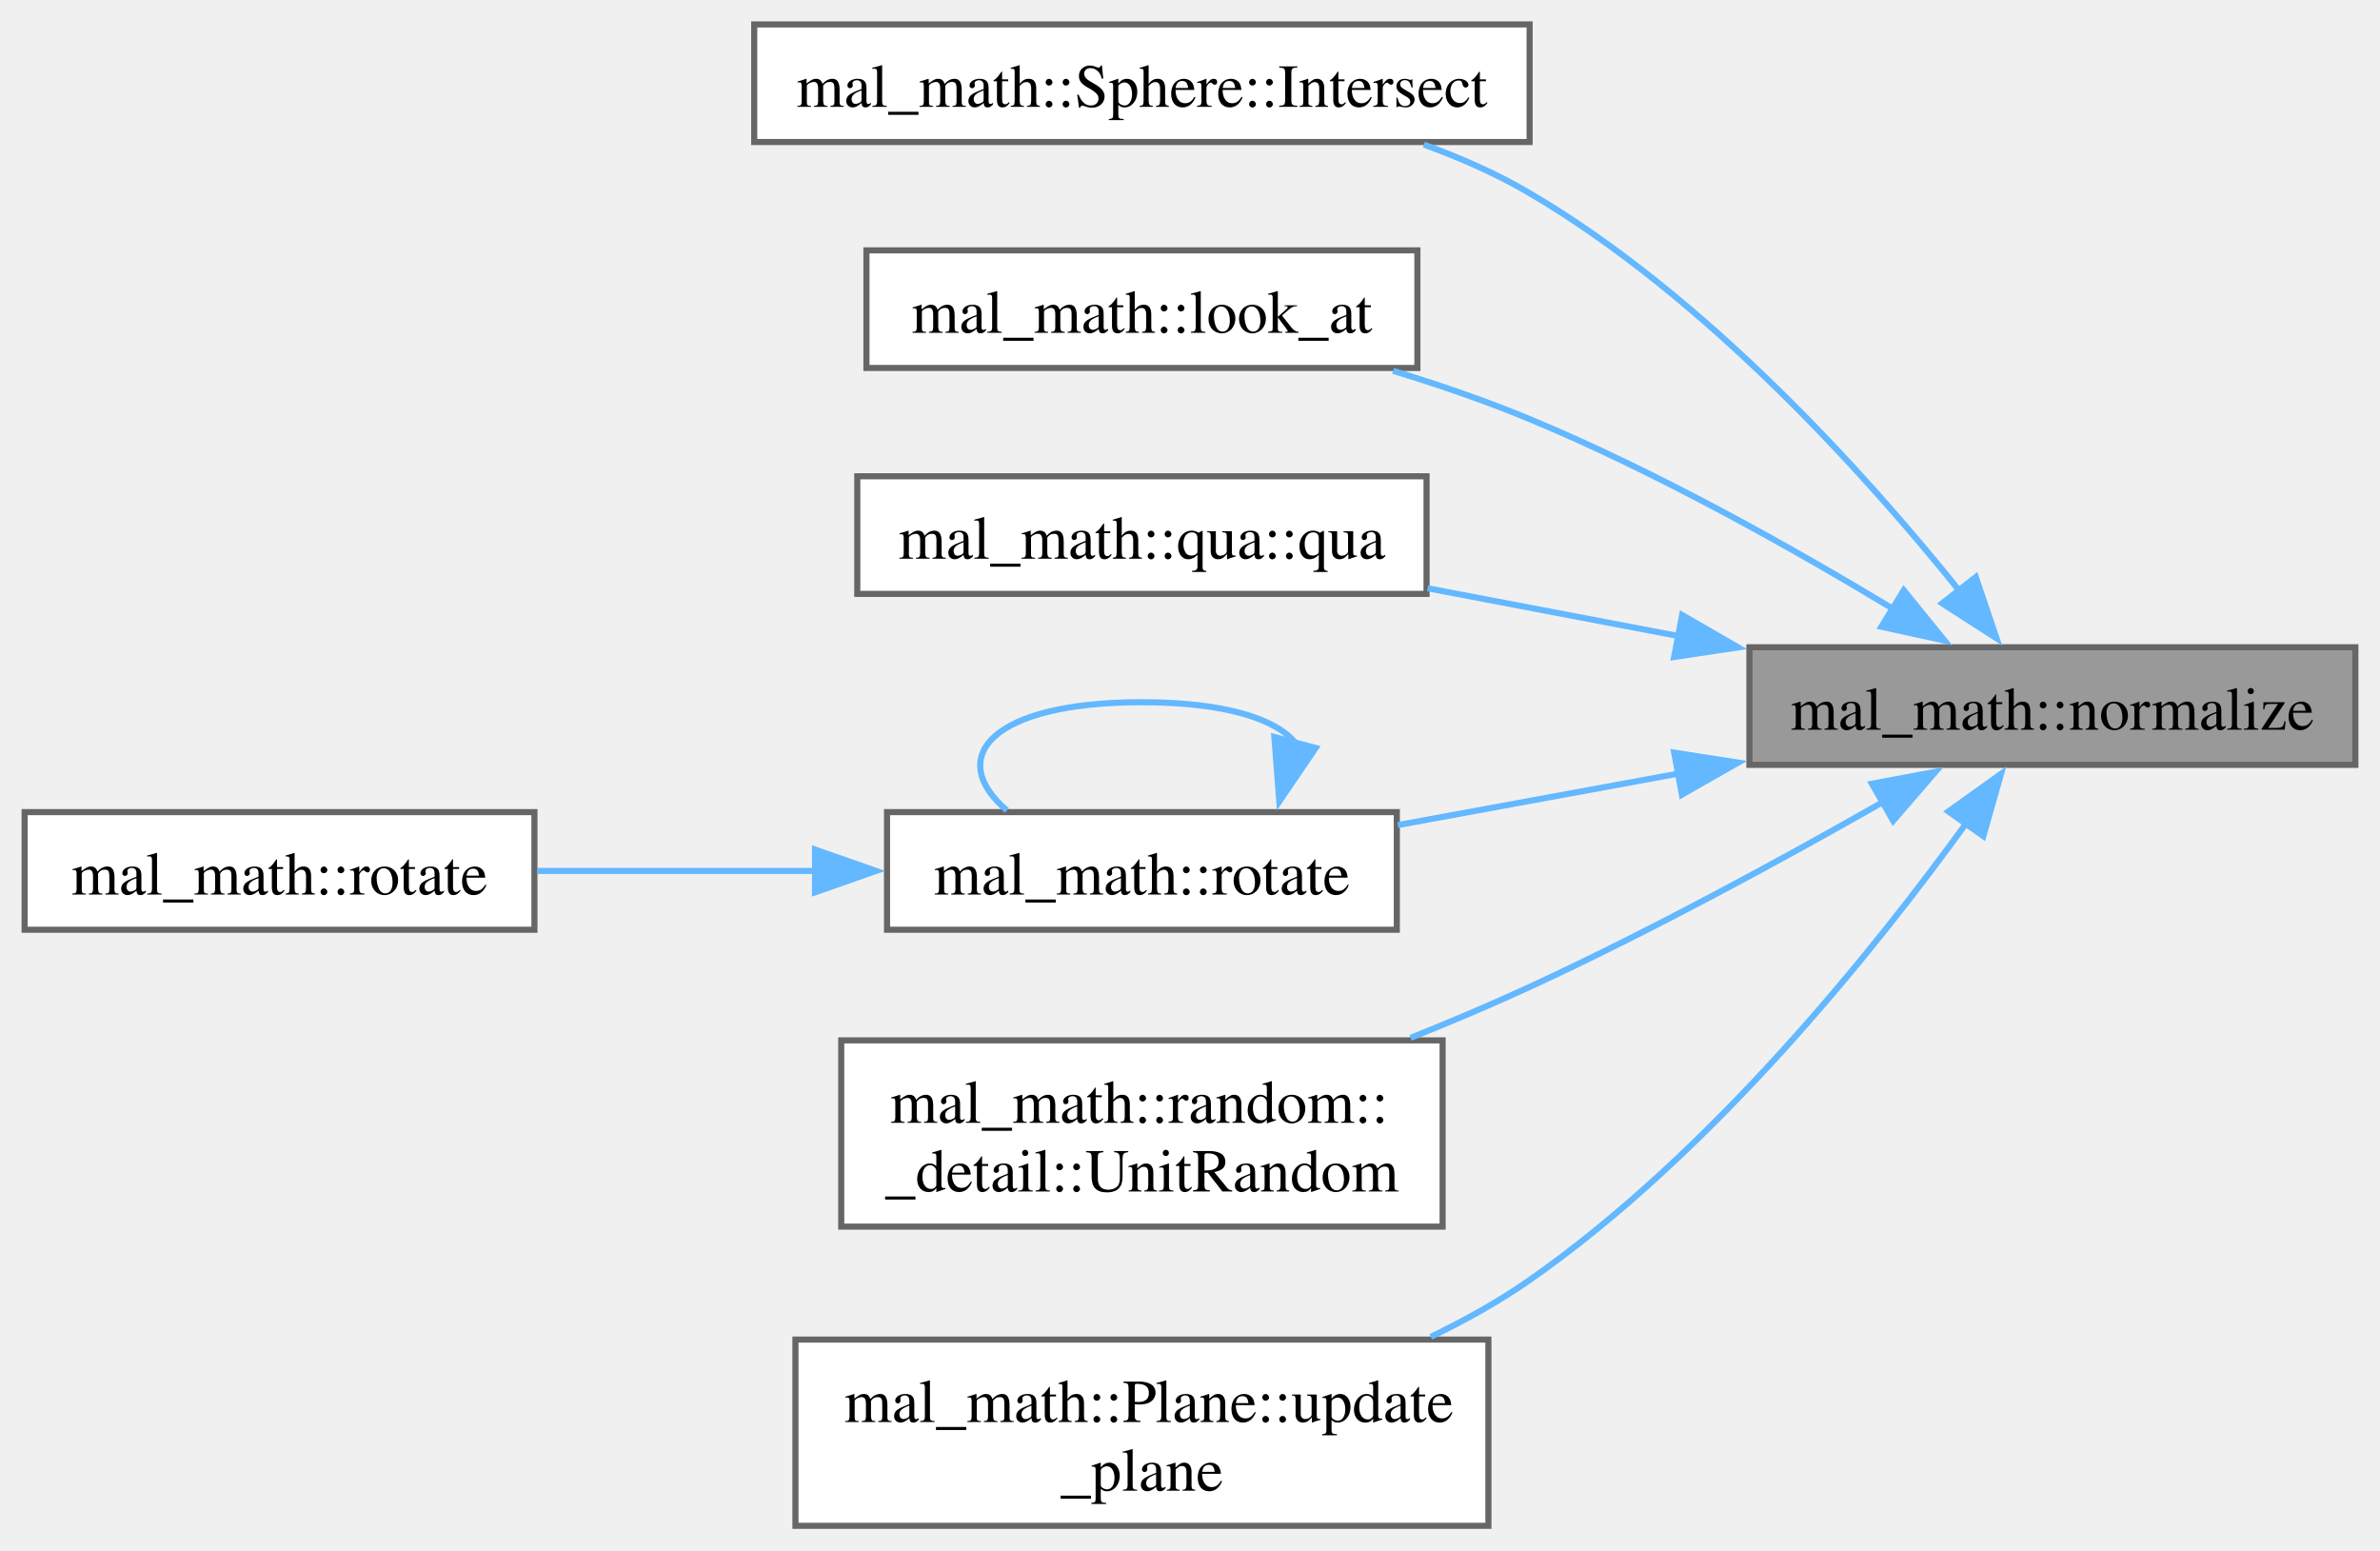
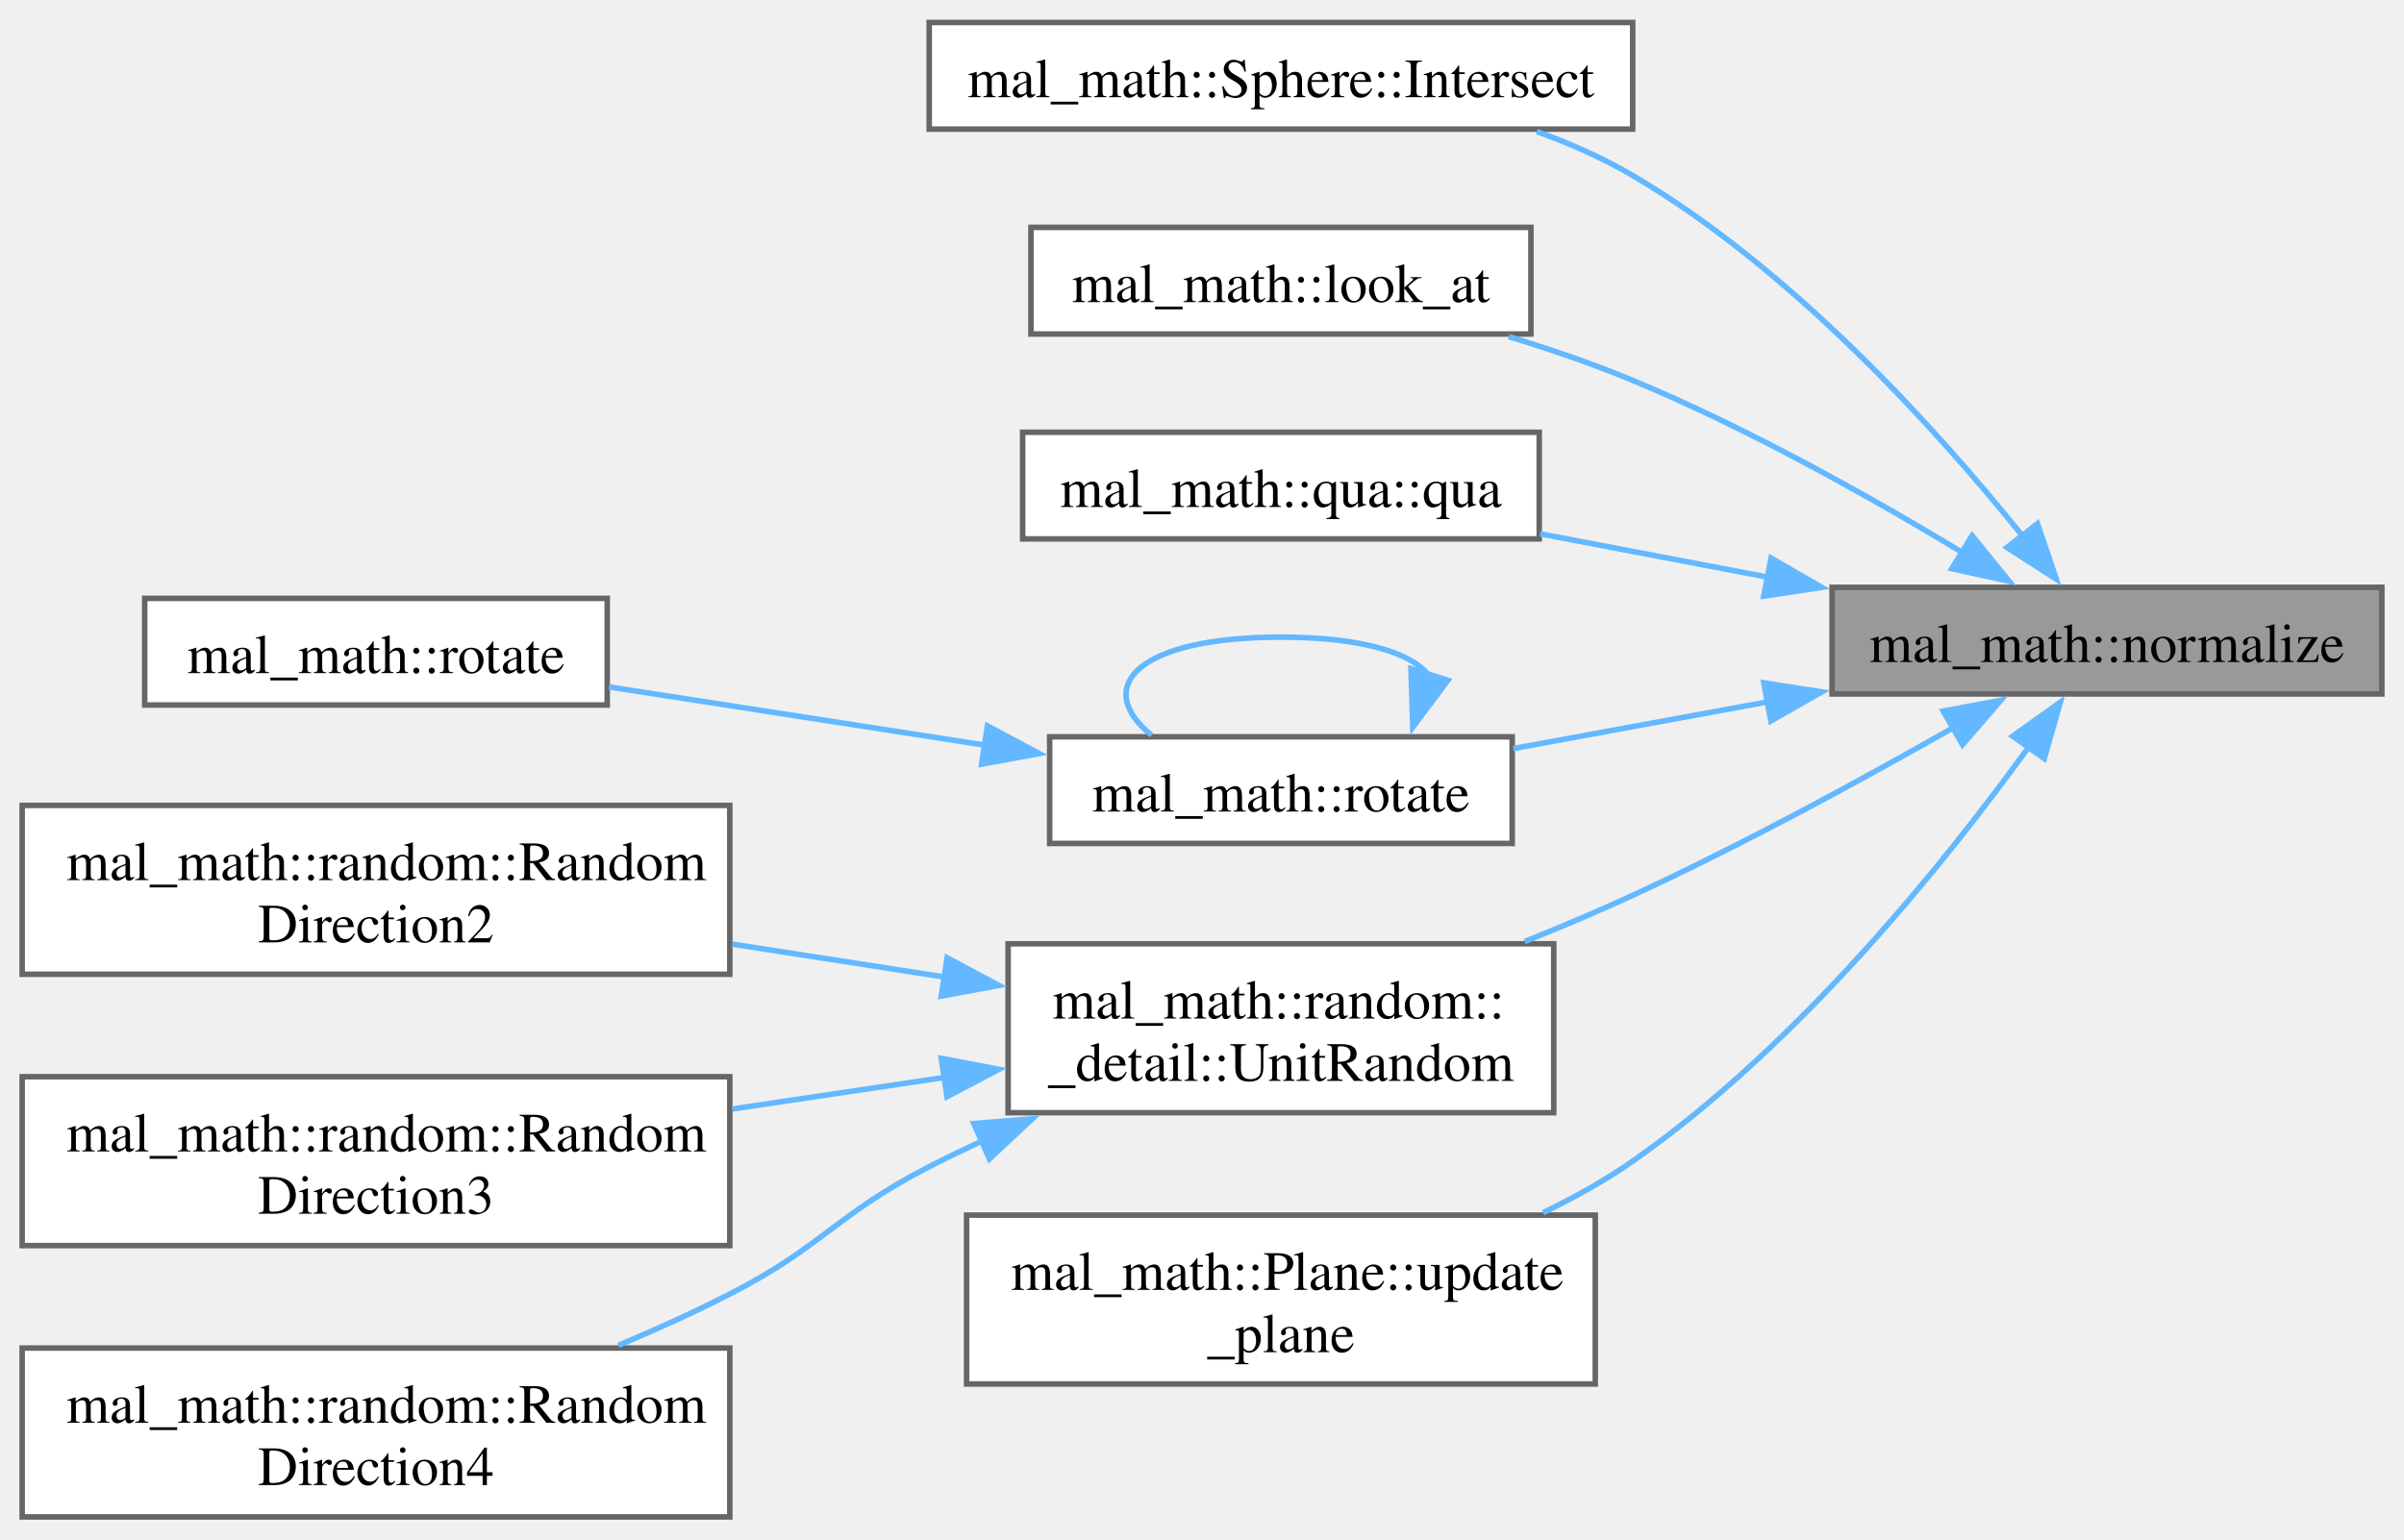
- <svg xmlns="http://www.w3.org/2000/svg" xmlns:xlink="http://www.w3.org/1999/xlink" width="390pt" height="254pt" viewBox="0.00 0.00 389.75 253.88">
-   <g id="graph0" class="graph" transform="scale(1 1) rotate(0) translate(4 249.88)">
+ <svg xmlns="http://www.w3.org/2000/svg" xmlns:xlink="http://www.w3.org/1999/xlink" width="434pt" height="278pt" viewBox="0.00 0.00 434.00 277.88">
+   <g id="graph0" class="graph" transform="scale(1 1) rotate(0) translate(4 273.88)">
    <g id="Node000001" class="node">
      <g id="a_Node000001">
        <a xlink:title="Normalizes a quaternion.">
-           <polygon fill="#999999" stroke="#666666" points="381.75,-143.88 282.5,-143.88 282.5,-124.62 381.75,-124.62 381.75,-143.88" />
-           <text text-anchor="middle" x="332.12" y="-130.38" font-family="Times,serif" font-size="10.00">mal_math::normalize</text>
+           <polygon fill="#999999" stroke="#666666" points="426,-167.88 326.75,-167.88 326.75,-148.62 426,-148.62 426,-167.88" />
+           <text text-anchor="middle" x="376.38" y="-154.38" font-family="Times,serif" font-size="10.00">mal_math::normalize</text>
        </a>
      </g>
    </g>
    <g id="Node000002" class="node">
      <g id="a_Node000002">
        <a xlink:href="../../d2/dd8/structmal__math_1_1_sphere.html#a16d1dfc076a08ee64ff10aff05669da4" target="_top" xlink:title="Determines if a Ray intersects with the Sphere.">
-           <polygon fill="white" stroke="#666666" points="246.5,-245.88 119.5,-245.88 119.5,-226.62 246.5,-226.62 246.5,-245.88" />
-           <text text-anchor="middle" x="183" y="-232.38" font-family="Times,serif" font-size="10.00">mal_math::Sphere::Intersect</text>
+           <polygon fill="white" stroke="#666666" points="290.75,-269.88 163.75,-269.88 163.75,-250.62 290.75,-250.62 290.75,-269.88" />
+           <text text-anchor="middle" x="227.25" y="-256.38" font-family="Times,serif" font-size="10.00">mal_math::Sphere::Intersect</text>
        </a>
      </g>
    </g>
    <g id="edge1_Node000001_Node000002" class="edge">
      <g id="a_edge1_Node000001_Node000002">
        <a xlink:title=" ">
-           <path fill="none" stroke="#63b8ff" d="M316.91,-153.11C301.56,-172.21 275.38,-201.29 246.5,-218.25 241.14,-221.4 235.21,-224.02 229.18,-226.2" />
-           <polygon fill="#63b8ff" stroke="#63b8ff" points="319.58,-155.38 322.98,-145.34 314.07,-151.07 319.58,-155.38" />
+           <path fill="none" stroke="#63b8ff" d="M361.16,-177.11C345.81,-196.21 319.63,-225.29 290.75,-242.25 285.39,-245.4 279.46,-248.02 273.43,-250.2" />
+           <polygon fill="#63b8ff" stroke="#63b8ff" points="363.83,-179.38 367.23,-169.34 358.32,-175.07 363.83,-179.38" />
        </a>
      </g>
    </g>
    <g id="Node000003" class="node">
      <g id="a_Node000003">
        <a xlink:href="../../d1/d1d/namespacemal__math.html#ae75c0f78e391bc79564c5ddc63a74612" target="_top" xlink:title="Generates a look-at matrix for camera positioning.">
-           <polygon fill="white" stroke="#666666" points="228.12,-208.88 137.88,-208.88 137.88,-189.62 228.12,-189.62 228.12,-208.88" />
-           <text text-anchor="middle" x="183" y="-195.38" font-family="Times,serif" font-size="10.00">mal_math::look_at</text>
+           <polygon fill="white" stroke="#666666" points="272.38,-232.88 182.12,-232.88 182.12,-213.62 272.38,-213.62 272.38,-232.88" />
+           <text text-anchor="middle" x="227.25" y="-219.38" font-family="Times,serif" font-size="10.00">mal_math::look_at</text>
        </a>
      </g>
    </g>
    <g id="edge2_Node000001_Node000003" class="edge">
      <g id="a_edge2_Node000001_Node000003">
        <a xlink:title=" ">
-           <path fill="none" stroke="#63b8ff" d="M306.32,-149.99C289.83,-159.96 267.45,-172.55 246.5,-181.25 239.41,-184.2 231.68,-186.85 224.14,-189.15" />
-           <polygon fill="#63b8ff" stroke="#63b8ff" points="307.78,-153.21 314.46,-144.98 304.11,-147.24 307.78,-153.21" />
+           <path fill="none" stroke="#63b8ff" d="M350.57,-173.99C334.08,-183.96 311.7,-196.55 290.75,-205.25 283.66,-208.2 275.93,-210.85 268.39,-213.15" />
+           <polygon fill="#63b8ff" stroke="#63b8ff" points="352.03,-177.21 358.71,-168.98 348.36,-171.24 352.03,-177.21" />
        </a>
      </g>
    </g>
    <g id="Node000004" class="node">
      <g id="a_Node000004">
        <a xlink:href="../../d9/d76/structmal__math_1_1qua.html#a76e9e79edda5b35e32e583dc638ad252" target="_top" xlink:title="Constructs a quaternion from an angle and rotation axis.">
-           <polygon fill="white" stroke="#666666" points="229.62,-171.88 136.38,-171.88 136.38,-152.62 229.62,-152.62 229.62,-171.88" />
-           <text text-anchor="middle" x="183" y="-158.38" font-family="Times,serif" font-size="10.00">mal_math::qua::qua</text>
+           <polygon fill="white" stroke="#666666" points="273.88,-195.88 180.62,-195.88 180.62,-176.62 273.88,-176.62 273.88,-195.88" />
+           <text text-anchor="middle" x="227.25" y="-182.38" font-family="Times,serif" font-size="10.00">mal_math::qua::qua</text>
        </a>
      </g>
    </g>
    <g id="edge3_Node000001_Node000004" class="edge">
      <g id="a_edge3_Node000001_Node000004">
        <a xlink:title=" ">
-           <path fill="none" stroke="#63b8ff" d="M271.23,-145.65C257.4,-148.28 242.91,-151.04 229.79,-153.54" />
-           <polygon fill="#63b8ff" stroke="#63b8ff" points="271.48,-149.16 280.65,-143.86 270.17,-142.29 271.48,-149.16" />
+           <path fill="none" stroke="#63b8ff" d="M315.48,-169.65C301.65,-172.28 287.16,-175.04 274.04,-177.54" />
+           <polygon fill="#63b8ff" stroke="#63b8ff" points="315.73,-173.16 324.9,-167.86 314.42,-166.29 315.73,-173.16" />
        </a>
      </g>
    </g>
    <g id="Node000005" class="node">
      <g id="a_Node000005">
        <a xlink:href="../../d1/d1d/namespacemal__math.html#a3e5409e48ad66d42b0f0643bf4591163" target="_top" xlink:title="Rotates a matrix by a given angle around a given axis.">
-           <polygon fill="white" stroke="#666666" points="224.75,-116.88 141.25,-116.88 141.25,-97.62 224.75,-97.62 224.75,-116.88" />
-           <text text-anchor="middle" x="183" y="-103.38" font-family="Times,serif" font-size="10.00">mal_math::rotate</text>
+           <polygon fill="white" stroke="#666666" points="269,-140.88 185.5,-140.88 185.5,-121.62 269,-121.62 269,-140.88" />
+           <text text-anchor="middle" x="227.25" y="-127.38" font-family="Times,serif" font-size="10.00">mal_math::rotate</text>
        </a>
      </g>
    </g>
    <g id="edge4_Node000001_Node000005" class="edge">
      <g id="a_edge4_Node000001_Node000005">
        <a xlink:title=" ">
-           <path fill="none" stroke="#63b8ff" d="M271.03,-123.22C255.53,-120.38 239.2,-117.38 224.92,-114.76" />
-           <polygon fill="#63b8ff" stroke="#63b8ff" points="270.18,-126.62 280.65,-124.99 271.44,-119.74 270.18,-126.62" />
+           <path fill="none" stroke="#63b8ff" d="M315.28,-147.22C299.78,-144.38 283.45,-141.38 269.17,-138.76" />
+           <polygon fill="#63b8ff" stroke="#63b8ff" points="314.43,-150.62 324.9,-148.99 315.69,-143.74 314.43,-150.62" />
        </a>
      </g>
    </g>
    <g id="Node000007" class="node">
      <g id="a_Node000007">
        <a xlink:href="../../db/d90/namespacemal__math_1_1random_1_1__detail.html#a8a729c12da52b3aa8764cbd4ebe7252f" target="_top" xlink:title="Generates a unit vector with random direction.">
-           <polygon fill="white" stroke="#666666" points="232.25,-79.5 133.75,-79.5 133.75,-49 232.25,-49 232.25,-79.5" />
-           <text text-anchor="start" x="141.75" y="-66" font-family="Times,serif" font-size="10.00">mal_math::random::</text>
-           <text text-anchor="middle" x="183" y="-54.75" font-family="Times,serif" font-size="10.00">_detail::UnitRandom</text>
+           <polygon fill="white" stroke="#666666" points="276.5,-103.5 178,-103.5 178,-73 276.5,-73 276.5,-103.5" />
+           <text text-anchor="start" x="186" y="-90" font-family="Times,serif" font-size="10.00">mal_math::random::</text>
+           <text text-anchor="middle" x="227.25" y="-78.75" font-family="Times,serif" font-size="10.00">_detail::UnitRandom</text>
        </a>
      </g>
    </g>
    <g id="edge7_Node000001_Node000007" class="edge">
      <g id="a_edge7_Node000001_Node000007">
        <a xlink:title=" ">
-           <path fill="none" stroke="#63b8ff" d="M304.31,-118.5C287.9,-109.15 266.3,-97.39 246.5,-88.25 240.27,-85.38 233.6,-82.55 227.01,-79.91" />
-           <polygon fill="#63b8ff" stroke="#63b8ff" points="302.56,-121.53 312.97,-123.48 306.05,-115.46 302.56,-121.53" />
+           <path fill="none" stroke="#63b8ff" d="M348.56,-142.5C332.15,-133.15 310.55,-121.39 290.75,-112.25 284.52,-109.38 277.85,-106.55 271.26,-103.91" />
+           <polygon fill="#63b8ff" stroke="#63b8ff" points="346.81,-145.53 357.22,-147.48 350.3,-139.46 346.81,-145.53" />
        </a>
      </g>
    </g>
-     <g id="Node000008" class="node">
-       <g id="a_Node000008">
+     <g id="Node000011" class="node">
+       <g id="a_Node000011">
        <a xlink:href="../../de/db9/structmal__math_1_1_plane.html#a568a7d2c844bc73f43611217334106f9" target="_top" xlink:title="Updates the plane's vectors and normal based on two new vectors.">
-           <polygon fill="white" stroke="#666666" points="239.75,-30.5 126.25,-30.5 126.25,0 239.75,0 239.75,-30.5" />
-           <text text-anchor="start" x="134.25" y="-17" font-family="Times,serif" font-size="10.00">mal_math::Plane::update</text>
-           <text text-anchor="middle" x="183" y="-5.75" font-family="Times,serif" font-size="10.00">_plane</text>
+           <polygon fill="white" stroke="#666666" points="284,-54.5 170.5,-54.5 170.5,-24 284,-24 284,-54.5" />
+           <text text-anchor="start" x="178.5" y="-41" font-family="Times,serif" font-size="10.00">mal_math::Plane::update</text>
+           <text text-anchor="middle" x="227.25" y="-29.75" font-family="Times,serif" font-size="10.00">_plane</text>
        </a>
      </g>
    </g>
-     <g id="edge8_Node000001_Node000008" class="edge">
-       <g id="a_edge8_Node000001_Node000008">
+     <g id="edge11_Node000001_Node000011" class="edge">
+       <g id="a_edge11_Node000001_Node000011">
        <a xlink:title=" ">
-           <path fill="none" stroke="#63b8ff" d="M318.15,-115.25C303.06,-94.38 276.37,-61.09 246.5,-40.25 241.52,-36.77 235.98,-33.68 230.32,-30.95" />
-           <polygon fill="#63b8ff" stroke="#63b8ff" points="315.09,-116.99 323.71,-123.14 320.81,-112.95 315.09,-116.99" />
+           <path fill="none" stroke="#63b8ff" d="M362.4,-139.25C347.31,-118.38 320.62,-85.09 290.75,-64.25 285.77,-60.77 280.23,-57.68 274.57,-54.95" />
+           <polygon fill="#63b8ff" stroke="#63b8ff" points="359.34,-140.99 367.96,-147.14 365.06,-136.95 359.34,-140.99" />
        </a>
      </g>
    </g>
    <g id="edge6_Node000005_Node000005" class="edge">
      <g id="a_edge6_Node000005_Node000005">
        <a xlink:title=" ">
-           <path fill="none" stroke="#63b8ff" d="M208.07,-128.28C204.94,-132.15 196.58,-134.88 183,-134.88 158.17,-134.88 150.8,-125.77 160.89,-117.16" />
-           <polygon fill="#63b8ff" stroke="#63b8ff" points="211.46,-127.39 205.5,-118.63 204.69,-129.19 211.46,-127.39" />
+           <path fill="none" stroke="#63b8ff" d="M253.99,-151.94C250.91,-155.99 242,-158.88 227.25,-158.88 201.04,-158.88 193.25,-149.77 203.9,-141.16" />
+           <polygon fill="#63b8ff" stroke="#63b8ff" points="257.39,-151.09 251.05,-142.61 250.72,-153.2 257.39,-151.09" />
        </a>
      </g>
    </g>
    <g id="Node000006" class="node">
      <g id="a_Node000006">
        <a xlink:href="../../d1/d1d/namespacemal__math.html#ae2ea884f0e0c63166d344b52a7633934" target="_top" xlink:title="Rotates a 4x4 matrix using a quaternion.">
-           <polygon fill="white" stroke="#666666" points="83.5,-116.88 0,-116.88 0,-97.62 83.5,-97.62 83.5,-116.88" />
-           <text text-anchor="middle" x="41.75" y="-103.38" font-family="Times,serif" font-size="10.00">mal_math::rotate</text>
+           <polygon fill="white" stroke="#666666" points="105.62,-165.88 22.12,-165.88 22.12,-146.62 105.62,-146.62 105.62,-165.88" />
+           <text text-anchor="middle" x="63.88" y="-152.38" font-family="Times,serif" font-size="10.00">mal_math::rotate</text>
        </a>
      </g>
    </g>
    <g id="edge5_Node000005_Node000006" class="edge">
      <g id="a_edge5_Node000005_Node000006">
        <a xlink:title=" ">
-           <path fill="none" stroke="#63b8ff" d="M129.69,-107.25C114.58,-107.25 98.3,-107.25 83.96,-107.25" />
-           <polygon fill="#63b8ff" stroke="#63b8ff" points="129.46,-110.75 139.46,-107.25 129.46,-103.75 129.46,-110.75" />
+           <path fill="none" stroke="#63b8ff" d="M173.92,-139.36C151.88,-142.77 126.6,-146.69 105.94,-149.89" />
+           <polygon fill="#63b8ff" stroke="#63b8ff" points="174.27,-142.84 183.62,-137.85 173.2,-135.93 174.27,-142.84" />
+         </a>
+       </g>
+     </g>
+     <g id="Node000008" class="node">
+       <g id="a_Node000008">
+         <a xlink:href="../../d3/d4f/namespacemal__math_1_1random.html#a2cf25dd98c6a4e844b5b1bdfd7cb0c91" target="_top" xlink:title="Generates a random 2D float direction.">
+           <polygon fill="white" stroke="#666666" points="127.75,-128.5 0,-128.5 0,-98 127.75,-98 127.75,-128.5" />
+           <text text-anchor="start" x="8" y="-115" font-family="Times,serif" font-size="10.00">mal_math::random::Random</text>
+           <text text-anchor="middle" x="63.88" y="-103.75" font-family="Times,serif" font-size="10.00">Direction2</text>
+         </a>
+       </g>
+     </g>
+     <g id="edge8_Node000007_Node000008" class="edge">
+       <g id="a_edge8_Node000007_Node000008">
+         <a xlink:title=" ">
+           <path fill="none" stroke="#63b8ff" d="M166.59,-97.49C154.08,-99.43 140.84,-101.48 128.21,-103.44" />
+           <polygon fill="#63b8ff" stroke="#63b8ff" points="166.99,-100.97 176.34,-95.98 165.92,-94.05 166.99,-100.97" />
+         </a>
+       </g>
+     </g>
+     <g id="Node000009" class="node">
+       <g id="a_Node000009">
+         <a xlink:href="../../d3/d4f/namespacemal__math_1_1random.html#af7cd83426ef8b8cfa4f88ed1b0057eec" target="_top" xlink:title="Generates a random 3D float direction.">
+           <polygon fill="white" stroke="#666666" points="127.75,-79.5 0,-79.5 0,-49 127.75,-49 127.75,-79.5" />
+           <text text-anchor="start" x="8" y="-66" font-family="Times,serif" font-size="10.00">mal_math::random::Random</text>
+           <text text-anchor="middle" x="63.88" y="-54.75" font-family="Times,serif" font-size="10.00">Direction3</text>
+         </a>
+       </g>
+     </g>
+     <g id="edge9_Node000007_Node000009" class="edge">
+       <g id="a_edge9_Node000007_Node000009">
+         <a xlink:title=" ">
+           <path fill="none" stroke="#63b8ff" d="M166.59,-79.38C154.08,-77.52 140.84,-75.55 128.21,-73.67" />
+           <polygon fill="#63b8ff" stroke="#63b8ff" points="165.93,-82.82 176.34,-80.83 166.96,-75.89 165.93,-82.82" />
+         </a>
+       </g>
+     </g>
+     <g id="Node000010" class="node">
+       <g id="a_Node000010">
+         <a xlink:href="../../d3/d4f/namespacemal__math_1_1random.html#a71db75e975f5c5eabbd5048cd47a5501" target="_top" xlink:title="Generates a random 4D float direction.">
+           <polygon fill="white" stroke="#666666" points="127.75,-30.5 0,-30.5 0,0 127.75,0 127.75,-30.5" />
+           <text text-anchor="start" x="8" y="-17" font-family="Times,serif" font-size="10.00">mal_math::random::Random</text>
+           <text text-anchor="middle" x="63.88" y="-5.75" font-family="Times,serif" font-size="10.00">Direction4</text>
+         </a>
+       </g>
+     </g>
+     <g id="edge10_Node000007_Node000010" class="edge">
+       <g id="a_edge10_Node000007_Node000010">
+         <a xlink:title=" ">
+           <path fill="none" stroke="#63b8ff" d="M173.27,-67.88C170.02,-66.37 166.82,-64.83 163.75,-63.25 146.86,-54.57 144.65,-48.91 127.75,-40.25 121.37,-36.98 114.46,-33.85 107.64,-30.98" />
+           <polygon fill="#63b8ff" stroke="#63b8ff" points="171.8,-71.05 182.36,-71.89 174.62,-64.65 171.8,-71.05" />
        </a>
      </g>
    </g>
  </g>
</svg>
